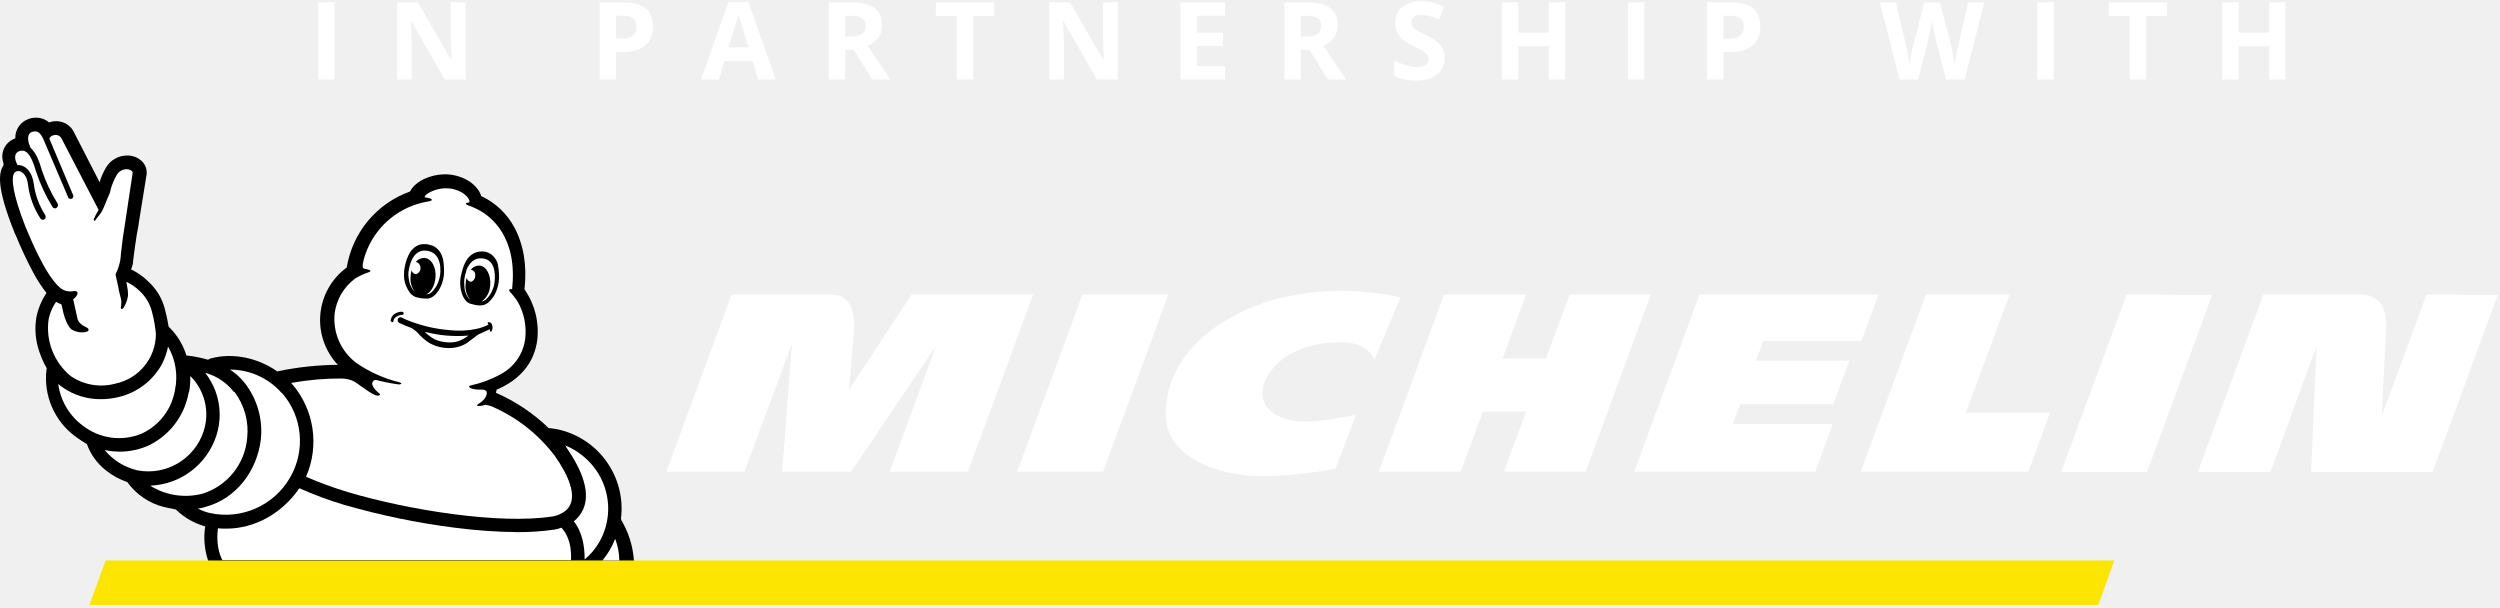
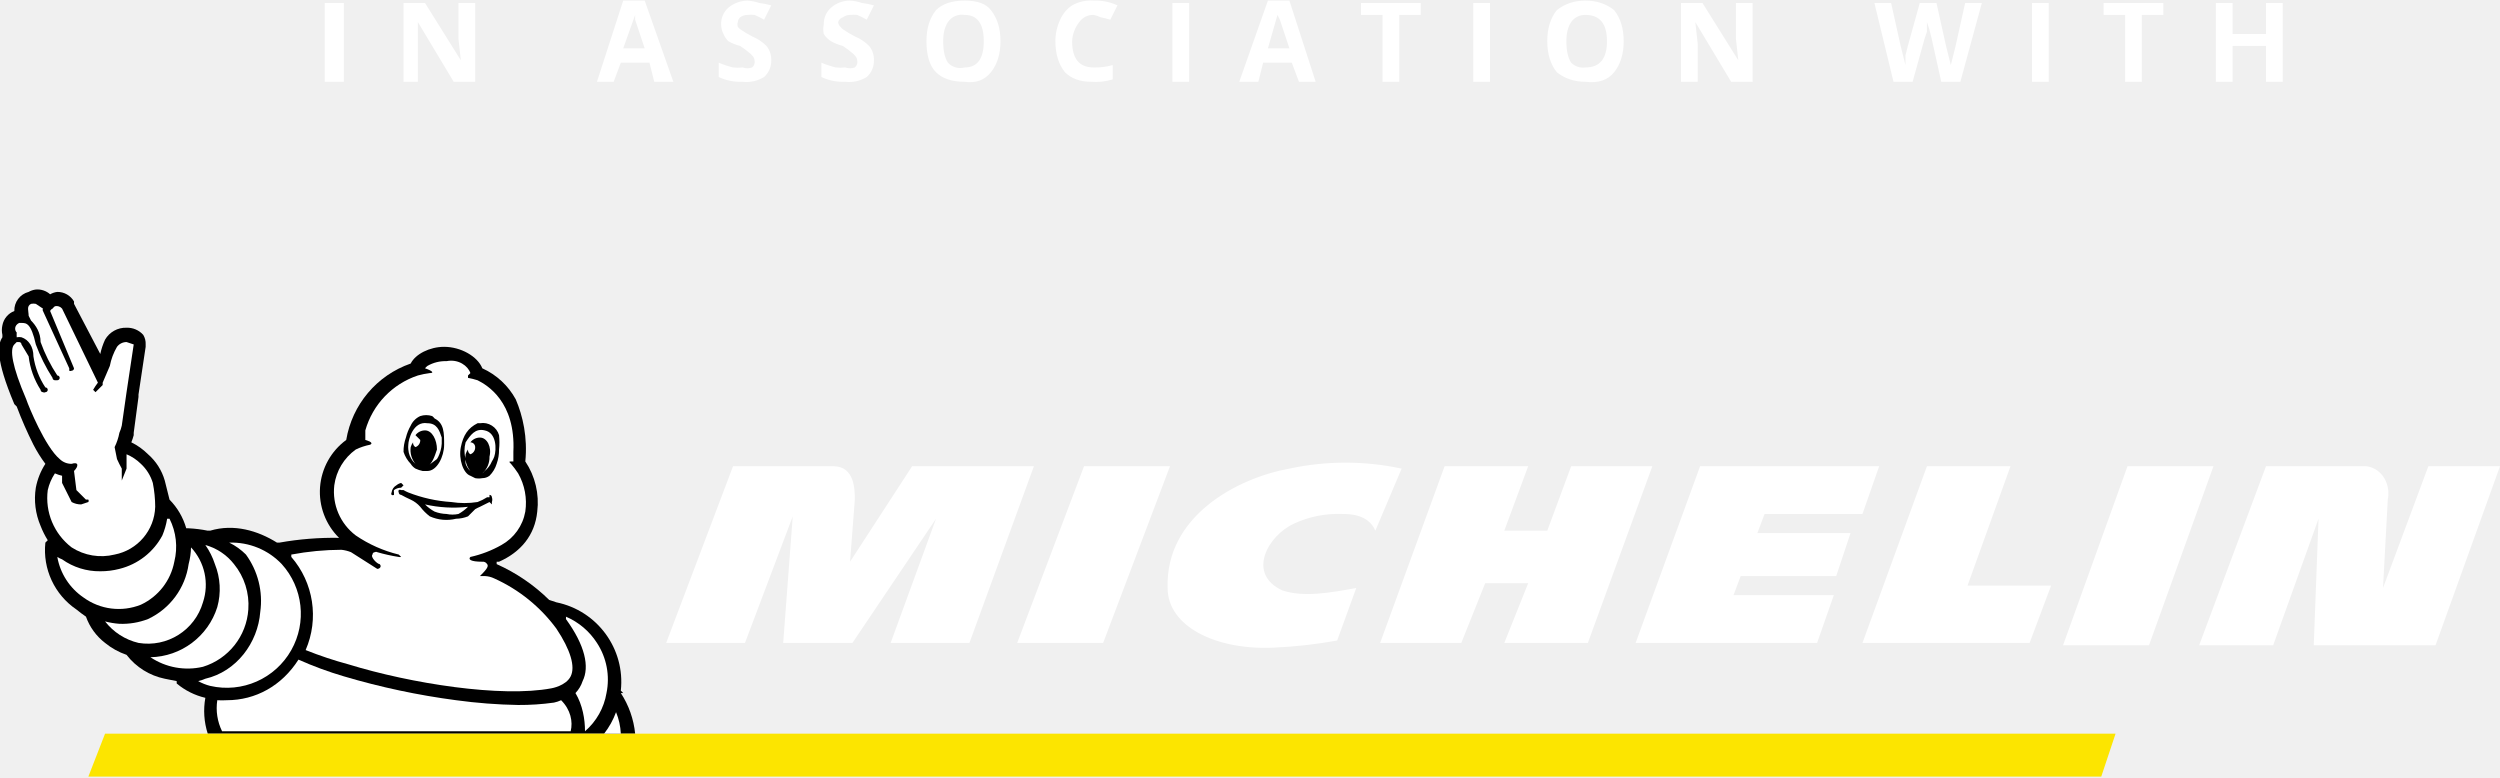
- <svg xmlns="http://www.w3.org/2000/svg" width="786" height="191" fill="none">
-   <path d="M195.415 163.5l-.2-.3a25.502 25.502 0 0 0-20.3-28.3l-2.1-.3h-.3a56.298 56.298 0 0 0-16.6-11.1c.105-.324.172-.66.2-1l.3-.1c7.3-3.2 11.6-8.5 12.5-15.5a23.202 23.202 0 0 0-4-15.9v-.2c.8-7.4-.3-13.9-3.2-19.3a22.602 22.602 0 0 0-10.3-9.8h-.1c-1.2-4-6.3-7-11.7-6.9-4.3.1-9 2.1-10.7 5.4a30.597 30.597 0 0 0-19.9 23.9 20.502 20.502 0 0 0-2.8 30.6 97.185 97.185 0 0 0-18.8 2l-.2.1c-6.1-4.3-14-6-21-4.1a2.998 2.998 0 0 0-.8.4 40.218 40.218 0 0 0-6.4-1.3h-.4a20.894 20.894 0 0 0-5.2-8.7l-.4-.4c-.4-2.4-1-5-1.3-6a17.6 17.6 0 0 0-5-8.1 19.698 19.698 0 0 0-5.5-3.9c.234-.622.434-1.256.6-1.9v-.5c0-.1.9-7.5 1.8-11.9v-.2l2.5-15.5v-.1a5 5 0 0 0-1.3-3.7 6.5 6.5 0 0 0-5-2 7.7 7.7 0 0 0-6.5 3.8 20.707 20.707 0 0 0-2 4.6l-8.2-16a.3.3 0 0 0-.1-.2 6.199 6.199 0 0 0-5.3-3 5.9 5.9 0 0 0-2.3.4 6.1 6.1 0 0 0-4-1.5 6.2 6.2 0 0 0-2.4.4 6.2 6.2 0 0 0-4.2 6.1 6 6 0 0 0-4 4.6 6.4 6.4 0 0 0 .3 3.3v.4l-.1.3c-1.4 2.3-2.2 6.7 3.5 20.9a.1.1 0 0 0 0 .1l.5 1a122.007 122.007 0 0 0 5.6 11.9 42.819 42.819 0 0 0 4 6.1 21.201 21.201 0 0 0-3.1 7.2 22 22 0 0 0 1 11.7 26.21 26.21 0 0 0 2.2 4.8l-.1.4a22.8 22.8 0 0 0 9.3 21.2 39.601 39.601 0 0 0 3.4 2.2 18.3 18.3 0 0 0 6 8.3 21.416 21.416 0 0 0 6.8 3.7v.1a20.304 20.304 0 0 0 11.4 7.7l3.8.8.2.2a21.4 21.4 0 0 0 9 5.1 22.902 22.902 0 0 0 1 11h133.8a28.203 28.203 0 0 0-4-13h.1z" fill="#000" />
-   <path d="M664.815 176.2h-631.6l-5.1 14h631.6l5-14h.1z" fill="#FCE500" />
-   <path d="M404.815 93.2c-16.3 3.3-38.5 15.4-38.3 37.3 0 12.6 15.4 19.7 32.9 19.2a146.975 146.975 0 0 0 20.4-2.3l6.5-16.9c-8.6 1.4-17 3.4-23.3.8-11.7-4.7-4.5-16.8 3.8-20.6a32.793 32.793 0 0 1 14.5-3.1c2.5 0 8.5.2 10.8 5.5l8.2-19.6a84.3 84.3 0 0 0-35.5-.3zm88.7-.6l-7.5 20.1h-13.6l7.4-20.1h-25.8l-20.5 55.7h25.7l7-18.9h13.6l-7 18.9h25.7l20.5-55.7h-25.5zm-153.2 0l-20.5 55.7h27l20.5-55.7h-27zm-53.7 0l-19.7 29.9 1.6-19.4c.2-2.9-.1-10.5-7.1-10.5h-31.4l-20.5 55.7h24.5l15-40.3-3.1 40.3h21.7l26.7-39.6-14.6 39.6h24.6l20.5-55.7h-38.2zm476.3 0l-14.1 38.2 1.4-27.8c.2-3.6-.6-6.4-2.3-8.2a7.402 7.402 0 0 0-5-2.2h-31.3l-20.6 55.8h22.8l14.5-39.5-1.7 39.5h38.2l20.5-55.7-22.5-.1h.1zm-94.3 0l-20.6 55.8h27l20.5-55.7-27-.1h.1zm-114.2 14.6h30.8l5.4-14.6h-56.3l-20.5 55.7h56.9l5.5-15h-31.4l2.3-6.2h29.3l5-13.7h-29.4l2.4-6.2zm77.4-14.6h-26.3l-20.5 55.7h52.7l6.8-18.5h-26.5l13.8-37.2zm-437.1 83.6h-5.3a24.725 24.725 0 0 0 4-6.8 19.914 19.914 0 0 1 1.3 6.8zm-87.1-57.2c1.023.059 2.032.261 3 .6 2 .8 6 4.5 8 4.8.5 0 1.4-.2.4-.9-.3-.2-2.7-2.4-1.8-3.5a.997.997 0 0 1 1.2-.5 53.588 53.588 0 0 0 6.5 1.3c.397.124.828.088 1.2-.1.2-.2 0-.3-.5-.5a40.993 40.993 0 0 1-13.6-6.1 17.297 17.297 0 0 1-6.8-15.6 16.293 16.293 0 0 1 6.4-10.9 18.878 18.878 0 0 1 4.3-2c1.7-.6-1.1-1.1-1.3-1.1-.7-.1-.8-.9-.2-3.1a25.192 25.192 0 0 1 16.6-17.2 26.17 26.17 0 0 1 3.8-.9c1.7-.3 1-1-1-1.2 0 0-.5 0-.2-.5.256-.312.56-.581.9-.8a11.198 11.198 0 0 1 5.5-1.6c3.9-.1 7.2 2.1 7.6 4.1 0 0 0 .4-.3.4-.7 0-1.3.3-.3.8.921.312 1.822.68 2.7 1.1l.2.1c2.9 1.4 12 6.9 11.3 22.5l-.1 1.4-.1 1.3c-1-.1-1.2.3-.6.9a30.97 30.97 0 0 1 2.2 2.8 19.003 19.003 0 0 1 2.5 12 14.7 14.7 0 0 1-7.6 11 35.13 35.13 0 0 1-9.6 3.6c-1 .2-.5 1.4 3.7 1.3.4 0 1 .1 1.3.5.5.9-.4 2.7-2.2 3.8-1.6.9-.3 1.1 1.9.5a7.501 7.501 0 0 1 2.5.7 49.598 49.598 0 0 1 19.3 15.3c4.7 6.7 6.4 12 4.9 15.3-1.4 3.2-5.7 3.8-5.7 3.8h-.1c-16.3 2.5-44.7-1.9-64.2-7.7a120.703 120.703 0 0 1-13.1-4.8 27.7 27.7 0 0 0-4.4-29.2l-.3-.3a86.709 86.709 0 0 1 16-1.4" fill="#fff" />
-   <path d="M187.615 148.1a21.2 21.2 0 0 1 3.2 15.9 20.503 20.503 0 0 1-7 11.9c0-3.9-.6-8.4-3.4-12a10 10 0 0 0 2.9-3.7c2.2-4.8.4-11.4-5.3-19.6v-.1a1.811 1.811 0 0 0-.4-.5 22.006 22.006 0 0 1 10 8.1zm-99-24.6a22.9 22.9 0 0 1 2.6 26.6 23.297 23.297 0 0 1-25.2 11.2 15.704 15.704 0 0 1-3.8-1.4 11 11 0 0 0 2.6-.6c9.2-2.5 16-11 17.2-21.2a24.601 24.601 0 0 0-5-17.6 19.295 19.295 0 0 0-4.7-4.3 21.707 21.707 0 0 1 16.2 7.3" fill="#fff" />
-   <path d="M73.715 123.2a20.4 20.4 0 0 1 4 14.5 20.099 20.099 0 0 1-14 17.5 21 21 0 0 1-16.5-2.5 22.798 22.798 0 0 0 20.8-15.7 21.3 21.3 0 0 0-.3-14.1 22.717 22.717 0 0 0-3.2-5.7 17.402 17.402 0 0 1 9 6" fill="#fff" />
-   <path d="M59.415 123.4c.331-1.712.466-3.457.4-5.2a17.004 17.004 0 0 1 4.2 17.4 18.302 18.302 0 0 1-20.7 12.3 18.903 18.903 0 0 1-10.4-6.4c1.547.315 3.12.482 4.7.5 3.025.003 6.019-.609 8.8-1.8a22.805 22.805 0 0 0 12.9-16.8" fill="#fff" />
-   <path d="M52.914 109.1a19.299 19.299 0 0 1 2.1 13.5 18.4 18.4 0 0 1-10.4 13.7 18.506 18.506 0 0 1-18.6-2.5 19.402 19.402 0 0 1-7.7-13.1c.422.42.892.789 1.4 1.1a20.599 20.599 0 0 0 12 3.7 23.503 23.503 0 0 0 5.7-.7 21.001 21.001 0 0 0 13.6-10.5 22.996 22.996 0 0 0 1.8-5.2" fill="#fff" />
-   <path d="M4.615 54.2l.2-.1.5-.3h.7a.6.6 0 0 1 .4.1c1.2.5 2.2 2 2.4 4.2a25.1 25.1 0 0 0 3.9 10.6 1 1 0 0 0 .8.4.8.8 0 0 0 .5-.2 1 1 0 0 0 .2-1.3 23.699 23.699 0 0 1-3.6-9.8c-.4-2.9-1.7-5-3.7-5.7a3.4 3.4 0 0 0-1.4-.2c-.231-.453-.432-.92-.6-1.4-.2-.8-.5-2.4 1.2-3l.3-.1h.2c1.3-.2 3 .4 4.7 6.5a54.997 54.997 0 0 0 5.2 11.2 1 1 0 0 0 .8.4c.2 0 .4 0 .5-.2a1 1 0 0 0 .3-1.3 49.797 49.797 0 0 1-5-10.6c-.7-2.6-1.8-5.4-3.5-6.9l-.6-1.6c-.2-.9-.5-2.9 1-3.4a3.7 3.7 0 0 1 1-.2c1.3 0 2 1.2 2.4 2 .027.15.096.288.2.4l7.8 18.3c0 .1 0 .3.2.3a1 1 0 0 0 .9.2.9.9 0 0 0 .5-1.1l-7.5-17.8a1.7 1.7 0 0 1 .8-.9c.379-.17.785-.272 1.2-.3a2.2 2.2 0 0 1 1.7.9l11.8 22.7c-.57.895-1.07 1.83-1.5 2.8-.1.5.2.9.4.5l2-2.6v-.1c.6-.8 2-4.7 2.6-5.9a18.798 18.798 0 0 1 2.2-5.7 3.6 3.6 0 0 1 3-1.8c1.2 0 2 .6 2 1.1l-2.3 15.3a157.939 157.939 0 0 0-1.4 10.2 12.315 12.315 0 0 1-.2 1.9v.2c-.016.137-.05.271-.1.4a17.302 17.302 0 0 1-1.4 4l.8 3.6c.205 1.213.472 2.414.8 3.6.6 2-.2 3.2.2 3.6.5.6 1.8-2.1 2-3.5.4-1.1-.1-3.4-.4-5a14.402 14.402 0 0 1 4.2 2.9 13.3 13.3 0 0 1 3.8 6.3 40 40 0 0 1 1.3 7.2 15.998 15.998 0 0 1-12.7 15.6 16.992 16.992 0 0 1-14-2.3 19.5 19.5 0 0 1-7-18.1 15.499 15.499 0 0 1 2.3-5.3c.546.307 1.114.575 1.7.8l.4 1.7c0 .2 1 4.8 2.8 6.2.995.599 2.138.91 3.3.9.5 0 1.8-.1 2-.6a.7.7 0 0 0-.1-.6 1.911 1.911 0 0 0-.6-.4c-1-.5-2.5-1.3-2.8-2.9l-1.3-5.9c1.8-1.4 2-3-.4-2.5a4.9 4.9 0 0 1-3.8-1.2c-4.8-4.1-9.8-16.8-10.8-19.1-4-10.2-4.7-15.6-3.4-17.1zm63.9 111.9c.897.083 1.798.117 2.7.1 8.8 0 17.4-4.7 22.9-12.7a113.456 113.456 0 0 0 14 5.2 229.468 229.468 0 0 0 34.8 7.2c6.566.863 13.177 1.33 19.8 1.4a78.17 78.17 0 0 0 11.6-.8c.753-.12 1.49-.321 2.2-.6 2.6 2.8 3.2 6.8 3 10.2h-109.6c-1-1.9-2-5.2-1.4-10" fill="#fff" />
-   <path d="M128.915 92.1a4.588 4.588 0 0 0 1.8 1.3c.619.191 1.255.325 1.9.4l1.7.1c2.7-.1 5.2-4.2 5.3-8.3 0-3.7-.4-6.5-3.1-8.1a3.613 3.613 0 0 0-1-.4 6.3 6.3 0 0 0-3.5-.2 5.898 5.898 0 0 0-3.2 2.6 14.362 14.362 0 0 0-1.5 4.1 12.963 12.963 0 0 0-.2 4.4 9.984 9.984 0 0 0 1.8 4.1zm-.5-6.5c.2-1.7 1.2-7.2 5.5-6.8 3.3.3 4.2 2.8 4.5 4.9v.3a10.208 10.208 0 0 1-.7 4.9 7.155 7.155 0 0 1-.8 1.5c-.8 1.3-1.8 2.1-2.6 2.1h-.2c1.5-.8 2.6-2.8 2.8-5.2.3-3.2-1.2-6-3.4-6.2a3.402 3.402 0 0 0-2.8 1.3c.8 0 1.4.8 1.5 1.8a2.003 2.003 0 0 1-1.4 2 1.502 1.502 0 0 1-1.4-1.2 4.677 4.677 0 0 0-.3 1.7 6.793 6.793 0 0 0 1.2 4.9l-.4-.4a6.985 6.985 0 0 1-1.4-3.6 6.582 6.582 0 0 1-.1-2zm25.4 15.7c-.5-.1-.6.3-.4.5l.2.2-.5.3a16.01 16.01 0 0 1-3.3 1.1 26.304 26.304 0 0 1-8.4.4 44.984 44.984 0 0 1-13.5-3.2 11.84 11.84 0 0 1-1.1-.5l-.6-.3a.9.9 0 0 0-1.2.8.996.996 0 0 0 .7 1 38.636 38.636 0 0 0 3.6 1.5 9.206 9.206 0 0 1 2.6 2.2 15.884 15.884 0 0 0 3.2 2.6 12.4 12.4 0 0 0 7.8 1.4 10.307 10.307 0 0 0 3.8-1.4l2.4-1.8c.442-.366.91-.7 1.4-1l3.5-1.6c0 .4 0 .7.2.8.3.1.5-.5.6-.9a2.312 2.312 0 0 0-.1-1.2 1.002 1.002 0 0 0-1-.9h.1zm-9.8 6a9.288 9.288 0 0 1-3.7.3 11.203 11.203 0 0 1-3.6-.9 12.777 12.777 0 0 1-3.2-2.4 40.198 40.198 0 0 0 13.8 1.2 13.24 13.24 0 0 1-3.3 1.8zm-17.1-8.9c-.1-.4-.6-.4-.7-.4a3.498 3.498 0 0 0-1.4.3 3 3 0 0 0-2 2.5.39.39 0 0 0 .2.3.5.5 0 0 0 .4.2c.2 0 .3-.2.3-.4.019-.339.162-.658.4-.9a3.398 3.398 0 0 1 2.2-1c.4 0 .7-.2.6-.6zm29.6-15.3a5.606 5.606 0 0 0-2.3-3.3 5.001 5.001 0 0 0-3.4-.7c-.343.01-.681.077-1 .2-2.8.9-4 3.5-4.8 7-1 3.9.4 8.5 2.9 9.2l1.6.4a6 6 0 0 0 1.9.1 3.904 3.904 0 0 0 2-.8 9.314 9.314 0 0 0 2.6-3.6c.536-1.339.84-2.76.9-4.2a20.967 20.967 0 0 0-.4-4.3zm-1.1 6.1a6.635 6.635 0 0 1-.6 2 7.71 7.71 0 0 1-2.2 3.1 3.007 3.007 0 0 1-1.2.5 6.599 6.599 0 0 0 2.7-5.1c.3-3.2-1.2-6-3.3-6.2a3.402 3.402 0 0 0-2.8 1.3 1.603 1.603 0 0 1 1.4 1.8 2.007 2.007 0 0 1-1.3 2 1.602 1.602 0 0 1-1.4-1.2 4.677 4.677 0 0 0-.3 1.7 6.487 6.487 0 0 0 1.5 5.2 4.994 4.994 0 0 1-1.6-2.5 4.677 4.677 0 0 1-.3-1.7 9.988 9.988 0 0 1 .6-4.9v-.3c.9-2 2.3-4.1 5.5-3.6 4 .7 3.6 6.2 3.3 7.9z" fill="#000" />
-   <path d="M100 25V.729h5.146V25H100zM146.388 25h-6.541L129.288 6.639h-.149c.21 3.243.315 5.556.315 6.94V25h-4.598V.729h6.491l10.542 18.178h.116c-.166-3.154-.249-5.384-.249-6.69V.729h4.632V25zM193.693 12.15h1.693c1.583 0 2.767-.31 3.553-.93.785-.63 1.178-1.543 1.178-2.739 0-1.206-.332-2.097-.996-2.672-.653-.576-1.682-.864-3.088-.864h-2.34v7.205zM205.314 8.3c0 2.612-.819 4.61-2.457 5.993-1.627 1.383-3.946 2.075-6.956 2.075h-2.208V25h-5.147V.729h7.753c2.944 0 5.18.636 6.707 1.909 1.538 1.261 2.308 3.148 2.308 5.66zM238.354 25l-1.76-5.777h-8.848L225.986 25h-5.545L229.007.629h6.292l8.6 24.371h-5.545zm-2.988-10.094a4657.694 4657.694 0 0 1-2.756-8.882 28.554 28.554 0 0 1-.432-1.627c-.365 1.417-1.411 4.92-3.137 10.51h6.325zM265.717 11.503h1.66c1.627 0 2.828-.271 3.602-.813.775-.543 1.163-1.395 1.163-2.557 0-1.151-.399-1.97-1.196-2.457-.786-.487-2.008-.73-3.669-.73h-1.56v6.557zm0 4.184V25h-5.147V.729h7.073c3.298 0 5.738.603 7.321 1.81 1.583 1.194 2.374 3.015 2.374 5.461 0 1.428-.393 2.7-1.179 3.818-.786 1.107-1.898 1.976-3.337 2.607 3.653 5.456 6.032 8.981 7.139 10.575h-5.711l-5.794-9.313h-2.739zM305.979 25h-5.147V5.012h-6.59V.729h18.328v4.283h-6.591V25zM351.437 25h-6.541L334.338 6.639h-.15c.211 3.243.316 5.556.316 6.94V25h-4.599V.729h6.491l10.542 18.178h.116c-.166-3.154-.249-5.384-.249-6.69V.729h4.632V25zM385.142 25h-13.979V.729h13.979v4.216h-8.832v5.33h8.218v4.216h-8.218v6.259h8.832V25zM408.968 11.503h1.661c1.626 0 2.827-.271 3.602-.813.775-.543 1.162-1.395 1.162-2.557 0-1.151-.398-1.97-1.195-2.457-.786-.487-2.009-.73-3.669-.73h-1.561v6.557zm0 4.184V25h-5.146V.729h7.072c3.298 0 5.739.603 7.321 1.81 1.583 1.194 2.374 3.015 2.374 5.461 0 1.428-.392 2.7-1.178 3.818-.786 1.107-1.898 1.976-3.337 2.607 3.652 5.456 6.032 8.981 7.138 10.575h-5.71l-5.794-9.313h-2.74zM454.194 18.26c0 2.191-.791 3.918-2.374 5.18-1.571 1.261-3.763 1.892-6.574 1.892-2.59 0-4.881-.487-6.873-1.46V19.09c1.638.73 3.022 1.245 4.15 1.544 1.14.299 2.181.448 3.122.448 1.128 0 1.992-.216 2.589-.647.609-.432.913-1.074.913-1.926 0-.476-.132-.897-.398-1.262-.266-.376-.659-.736-1.179-1.079-.509-.343-1.555-.891-3.137-1.644-1.483-.697-2.596-1.366-3.337-2.008a7.54 7.54 0 0 1-1.777-2.242c-.442-.852-.664-1.848-.664-2.988 0-2.147.725-3.835 2.175-5.063C442.291.994 444.305.38 446.873.38c1.262 0 2.463.15 3.603.448 1.151.299 2.351.72 3.602 1.262l-1.66 4c-1.295-.53-2.369-.901-3.221-1.111a10.237 10.237 0 0 0-2.49-.316c-.974 0-1.721.227-2.241.68-.52.455-.78 1.047-.78 1.777 0 .454.105.852.315 1.195.21.332.542.659.996.98.465.31 1.555.874 3.271 1.693 2.268 1.085 3.823 2.175 4.665 3.27.841 1.085 1.261 2.42 1.261 4.002zM492.082 25h-5.129V14.524h-9.613V25h-5.146V.729h5.146v9.512h9.613V.73h5.129V25zM511.825 25V.729h5.146V25h-5.146zM541.827 12.15h1.694c1.582 0 2.767-.31 3.552-.93.786-.63 1.179-1.543 1.179-2.739 0-1.206-.332-2.097-.996-2.672-.653-.576-1.682-.864-3.088-.864h-2.341v7.205zM553.448 8.3c0 2.612-.819 4.61-2.457 5.993-1.627 1.383-3.945 2.075-6.956 2.075h-2.208V25h-5.146V.729h7.753c2.944 0 5.179.636 6.707 1.909 1.538 1.261 2.307 3.148 2.307 5.66zM617.703 25h-5.86l-3.287-12.75c-.122-.454-.332-1.389-.631-2.806-.288-1.427-.454-2.385-.498-2.872-.067.598-.233 1.56-.498 2.889a65.112 65.112 0 0 1-.615 2.822L603.044 25H597.2L591.008.729h5.063l3.105 13.248c.542 2.445.935 4.565 1.178 6.358.067-.63.216-1.605.449-2.922.243-1.328.47-2.357.68-3.088L605.02.73h4.864l3.536 13.596c.155.609.349 1.539.581 2.79.232 1.25.409 2.324.531 3.22a56.87 56.87 0 0 1 .531-3.22 56.16 56.16 0 0 1 .665-3.138L618.815.729h5.064L617.703 25zM640.534 25V.729h5.146V25h-5.146zM674.753 25h-5.147V5.012h-6.591V.729h18.329v4.283h-6.591V25zM718.568 25h-5.13V14.524h-9.613V25h-5.146V.729h5.146v9.512h9.613V.73h5.13V25z" fill="#fff" />
+ <svg xmlns="http://www.w3.org/2000/svg" data-name="Layer 1" width="1396" height="434" viewBox="0 0 1047 325">
+   <path d="M261 290l-1-1a34 34 0 0 0-27-37l-3-1a75 75 0 0 0-22-15 6 6 0 0 0 0-1h1c9-4 15-11 16-21a31 31 0 0 0-5-21c1-10-1-19-4-26a30 30 0 0 0-14-13c-2-5-9-9-16-9-6 0-12 3-14 7a41 41 0 0 0-27 32 27 27 0 0 0-3 41 130 130 0 0 0-25 2h-1c-8-5-18-8-28-5a4 4 0 0 0-1 0 54 54 0 0 0-8-1h-1a28 28 0 0 0-7-12l-2-8a23 23 0 0 0-7-11 26 26 0 0 0-7-5 24 24 0 0 0 1-3v-1l2-15v-1l3-20v-1a7 7 0 0 0-1-4 9 9 0 0 0-7-3 10 10 0 0 0-9 5 28 28 0 0 0-2 6l-11-21v-1a8 8 0 0 0-7-4 8 8 0 0 0-3 1 8 8 0 0 0-6-2 8 8 0 0 0-3 1 8 8 0 0 0-6 8 8 8 0 0 0-5 6 9 9 0 0 0 0 4v1c-2 3-3 9 5 28l1 1a163 163 0 0 0 7 16 57 57 0 0 0 5 8 28 28 0 0 0-4 10 29 29 0 0 0 2 16 35 35 0 0 0 3 6l-1 1a30 30 0 0 0 13 28 53 53 0 0 0 4 3 24 24 0 0 0 8 11 29 29 0 0 0 9 5 27 27 0 0 0 16 10l5 1v1a29 29 0 0 0 12 6 31 31 0 0 0 1 15h179a38 38 0 0 0-6-17z" />
+   <path d="M886 307H44l-7 18h843l6-18z" fill="#fce500" />
+   <path d="M540 196c-22 4-52 20-51 50 0 16 20 26 44 25a196 196 0 0 0 27-3l8-22c-11 2-22 4-31 1-15-7-6-23 5-28a44 44 0 0 1 20-4c3 0 11 0 14 7l11-26a112 112 0 0 0-47 0zm118-1l-10 27h-18l10-27h-35l-27 74h34l10-25h18l-10 25h35l27-74zm-204 0l-28 74h36l28-74zm-72 0l-26 40 2-26c0-4 0-14-9-14h-42l-28 74h33l20-53-4 53h29l35-52-19 52h33l27-74zm635 0l-19 51 2-37c1-5-1-9-3-11a10 10 0 0 0-6-3h-42l-28 75h31l19-53-2 53h51l27-75h-30zm-126 0l-27 75h36l27-75h-36zm-152 20h41l7-20h-75l-27 74h76l7-20h-42l3-8h40l6-18h-39zm103-20h-35l-27 74h70l9-24h-35zM260 307h-7a33 33 0 0 0 5-9 27 27 0 0 1 2 9zm-117-77a15 15 0 0 1 4 1l11 7c1 0 2-1 1-2-1 0-4-3-3-4a1 1 0 0 1 1-1 1 1 0 0 1 1 0 71 71 0 0 0 9 2 2 2 0 0 0 1 0l-1-1a55 55 0 0 1-18-8 23 23 0 0 1-9-21 22 22 0 0 1 9-15 25 25 0 0 1 6-2c2-1-2-2-2-2v-4a34 34 0 0 1 22-23 35 35 0 0 1 5-1c2 0 1-1-2-2a5 5 0 0 1 1-1 15 15 0 0 1 8-2c5-1 9 2 10 5l-1 1v1a33 33 0 0 1 4 1c4 2 16 9 15 30v4c-2 0-2 0-1 1a41 41 0 0 1 3 4 25 25 0 0 1 3 16 20 20 0 0 1-10 14 47 47 0 0 1-13 5c-1 1 0 2 5 2a2 2 0 0 1 2 1c1 1-1 3-3 5h2a10 10 0 0 1 4 1 66 66 0 0 1 26 21c6 9 8 16 6 20s-8 5-8 5c-21 4-59-2-85-10a161 161 0 0 1-18-6 37 37 0 0 0-6-39v-1a116 116 0 0 1 21-2" fill="#fff" />
+   <path d="M250 269a28 28 0 0 1 4 21 27 27 0 0 1-9 16c0-5-1-11-4-16a13 13 0 0 0 3-5c3-6 1-15-7-26a2 2 0 0 0 0-1 29 29 0 0 1 13 11zm-132-33a31 31 0 0 1 4 36 31 31 0 0 1-34 15 21 21 0 0 1-5-2 15 15 0 0 0 3-1c13-3 22-15 23-28a33 33 0 0 0-6-24 26 26 0 0 0-7-5 29 29 0 0 1 22 9" fill="#fff" />
+   <path d="M98 236a27 27 0 0 1 6 19 27 27 0 0 1-19 24 28 28 0 0 1-22-4 30 30 0 0 0 28-21 28 28 0 0 0-1-18 30 30 0 0 0-4-8 23 23 0 0 1 12 8" fill="#fff" />
+   <path d="M79 236a30 30 0 0 0 1-7 23 23 0 0 1 5 23 24 24 0 0 1-27 17 25 25 0 0 1-14-9 33 33 0 0 0 6 1 30 30 0 0 0 12-2 30 30 0 0 0 17-23" fill="#fff" />
+   <path d="M71 217a26 26 0 0 1 2 18 25 25 0 0 1-14 18 25 25 0 0 1-24-3 26 26 0 0 1-11-17 10 10 0 0 0 2 1 27 27 0 0 0 16 5 31 31 0 0 0 8-1 28 28 0 0 0 18-14 31 31 0 0 0 2-7" fill="#fff" />
+   <path d="M6 144l1-1h1a1 1 0 0 1 1 1l3 5a33 33 0 0 0 5 14 1 1 0 0 0 1 1 1 1 0 0 0 1 0 1 1 0 0 0 0-2 32 32 0 0 1-5-13c0-4-2-7-5-8a5 5 0 0 0-2 0 15 15 0 0 1 0-2c-1-1-1-3 1-4h1c2 0 4 0 6 9a73 73 0 0 0 7 14 1 1 0 0 0 1 1h1a1 1 0 0 0 0-2 66 66 0 0 1-7-14c0-4-2-7-4-9l-1-2c0-2-1-4 1-5a5 5 0 0 1 2 0l3 2a1 1 0 0 0 0 1l11 24v1a1 1 0 0 0 1 0 1 1 0 0 0 1-1l-10-24a2 2 0 0 1 1-1 5 5 0 0 1 1-1 3 3 0 0 1 3 1l15 31a29 29 0 0 0-2 3l1 1 3-3v-1l3-7a25 25 0 0 1 3-8 5 5 0 0 1 4-2l3 1-3 20-2 14a16 16 0 0 1-1 3 23 23 0 0 1-2 6l1 5a49 49 0 0 0 2 4v5l2-5v-6a19 19 0 0 1 6 4 18 18 0 0 1 5 8 53 53 0 0 1 1 10 21 21 0 0 1-17 20 23 23 0 0 1-18-3 26 26 0 0 1-10-24 21 21 0 0 1 3-7 17 17 0 0 0 3 1v3l4 8a8 8 0 0 0 4 1l3-1a1 1 0 0 0 0-1 3 3 0 0 0-1 0l-4-4-1-8c2-2 2-4-1-3a7 7 0 0 1-5-2c-6-5-13-22-14-25-6-14-7-21-5-23zm85 149a32 32 0 0 0 4 0c12 0 23-6 30-17a151 151 0 0 0 19 7 306 306 0 0 0 47 10 220 220 0 0 0 26 2 104 104 0 0 0 15-1 14 14 0 0 0 3-1c4 4 5 9 4 13H93a22 22 0 0 1-2-13" fill="#fff" />
+   <path d="M172 194a6 6 0 0 0 2 2 14 14 0 0 0 3 1h2c4 0 7-6 7-11s0-9-4-11a5 5 0 0 0-1-1 8 8 0 0 0-5 0 8 8 0 0 0-4 4 19 19 0 0 0-2 5 17 17 0 0 0-1 6 13 13 0 0 0 3 5zm-1-8c0-2 2-10 8-9 4 0 5 3 6 6v1a14 14 0 0 1-1 6 10 10 0 0 1-1 2l-4 3c2-1 3-4 4-7 0-4-2-8-5-8a5 5 0 0 0-4 2l2 2a3 3 0 0 1-2 3 2 2 0 0 1-1-2 6 6 0 0 0-1 2 9 9 0 0 0 2 7l-1-1a9 9 0 0 1-2-5 9 9 0 0 1 0-2zm34 21c-1 0-1 0 0 0v1h-1a21 21 0 0 1-4 2 35 35 0 0 1-11 0 60 60 0 0 1-18-4 15 15 0 0 1-2-1h-1a1 1 0 0 0-1 0 1 1 0 0 0 0 1 1 1 0 0 0 1 1 52 52 0 0 0 4 2 12 12 0 0 1 4 3 21 21 0 0 0 4 4 17 17 0 0 0 11 1 14 14 0 0 0 5-1l3-3a16 16 0 0 1 2-1l4-2 1 1v-1a3 3 0 0 0 0-2 1 1 0 0 0-1-1zm-13 8a12 12 0 0 1-5 0 15 15 0 0 1-5-1 17 17 0 0 1-4-3 54 54 0 0 0 18 1 18 18 0 0 1-4 3zm-23-12l-1-1a5 5 0 0 0-2 1 4 4 0 0 0-2 3 1 1 0 0 0 0 1 1 1 0 0 0 1 0v-1a2 2 0 0 1 0-1 5 5 0 0 1 3-1l1-1zm40-21a7 7 0 0 0-3-4 7 7 0 0 0-5-1 4 4 0 0 0-1 0c-4 2-6 5-7 10s1 11 4 12l2 1a8 8 0 0 0 3 0 5 5 0 0 0 3-1 12 12 0 0 0 3-5 17 17 0 0 0 1-6 28 28 0 0 0 0-6zm-2 9a9 9 0 0 1-1 2 10 10 0 0 1-3 4 4 4 0 0 1-1 1 9 9 0 0 0 3-7c1-4-1-8-4-8a5 5 0 0 0-4 2 2 2 0 0 1 2 2 3 3 0 0 1-2 3 2 2 0 0 1-1-2 6 6 0 0 0-1 2 9 9 0 0 0 2 7 7 7 0 0 1-2-3 6 6 0 0 1 0-2 13 13 0 0 1 0-7c2-3 4-6 8-5 5 1 5 8 4 11z" />
+   <path d="M136 34V1h8v33zm63 0h-9L175 9v25h-6V1h9l15 24-1-9V1h7zm75 0l-2-8h-12l-3 8h-7l11-34h9l12 34zm-4-14l-4-12V6l-5 14zm53 5a9 9 0 0 1-3 7 14 14 0 0 1-9 2 21 21 0 0 1-10-2v-6a39 39 0 0 0 6 2 17 17 0 0 0 4 0 6 6 0 0 0 4 0 3 3 0 0 0 1-3 3 3 0 0 0-1-2 6 6 0 0 0-1-1 40 40 0 0 0-4-3 20 20 0 0 1-5-2 10 10 0 0 1-2-3 9 9 0 0 1-1-4 9 9 0 0 1 3-7 13 13 0 0 1 8-3 19 19 0 0 1 5 1 34 34 0 0 1 5 1l-3 6a33 33 0 0 0-4-2 14 14 0 0 0-3 0 5 5 0 0 0-3 1 3 3 0 0 0-1 2 3 3 0 0 0 0 2 5 5 0 0 0 1 1 47 47 0 0 0 5 3 18 18 0 0 1 6 4 9 9 0 0 1 2 6zm43 0a9 9 0 0 1-3 7 14 14 0 0 1-9 2 21 21 0 0 1-10-2v-6a39 39 0 0 0 6 2 17 17 0 0 0 4 0 6 6 0 0 0 4 0 3 3 0 0 0 1-3 3 3 0 0 0-1-2 6 6 0 0 0-1-1 40 40 0 0 0-4-3 21 21 0 0 1-5-2 10 10 0 0 1-3-3 9 9 0 0 1 0-4 9 9 0 0 1 3-7 12 12 0 0 1 8-3 19 19 0 0 1 5 1 34 34 0 0 1 5 1l-3 6a33 33 0 0 0-4-2 14 14 0 0 0-3 0 5 5 0 0 0-3 1 3 3 0 0 0-2 2 3 3 0 0 0 1 2 5 5 0 0 0 1 1 47 47 0 0 0 5 3 18 18 0 0 1 6 4 9 9 0 0 1 2 6zm53-8q0 8-4 13t-11 4q-8 0-12-4t-4-13q0-8 4-13 4-4 12-4t11 4q4 5 4 13zm-24 0q0 6 2 9a7 7 0 0 0 7 2q8 0 8-11t-8-11a7 7 0 0 0-7 3q-2 3-2 8zm63-11a7 7 0 0 0-6 3 14 14 0 0 0-3 8q0 11 9 11a26 26 0 0 0 8-1v6a24 24 0 0 1-9 1q-7 0-11-4-4-5-4-13a21 21 0 0 1 2-9 14 14 0 0 1 5-6 16 16 0 0 1 9-2 22 22 0 0 1 10 2l-3 6a38 38 0 0 0-4-1 11 11 0 0 0-3-1zm33 28V1h7v33zm53 0l-3-8h-12l-2 8h-8l12-34h9l11 34zm-4-14l-4-12-1-2-4 14zm46 14h-7V6h-9V1h25v5h-9zm31 0V1h7v33zm63-17q0 8-4 13t-12 4q-7 0-12-4-4-5-4-13t4-13q5-4 12-4t12 4q4 5 4 13zm-24 0q0 6 2 9a7 7 0 0 0 6 2q9 0 9-11t-9-11a7 7 0 0 0-6 3q-2 3-2 8zm78 17h-9L710 9l1 9v16h-7V1h9l15 24-1-9V1h7zm87 0h-8l-4-18-1-4-1-3v4l-1 3-5 18h-8l-8-33h7l4 18 2 8v-4l1-4 5-18h7l4 18 1 4 1 4 1-4 1-4 4-18h7zm30 0V1h7v33zm46 0h-7V6h-9V1h25v5h-9zm59 0h-7V19h-14v15h-7V1h7v13h14V1h7z" fill="#fff" />
</svg>
